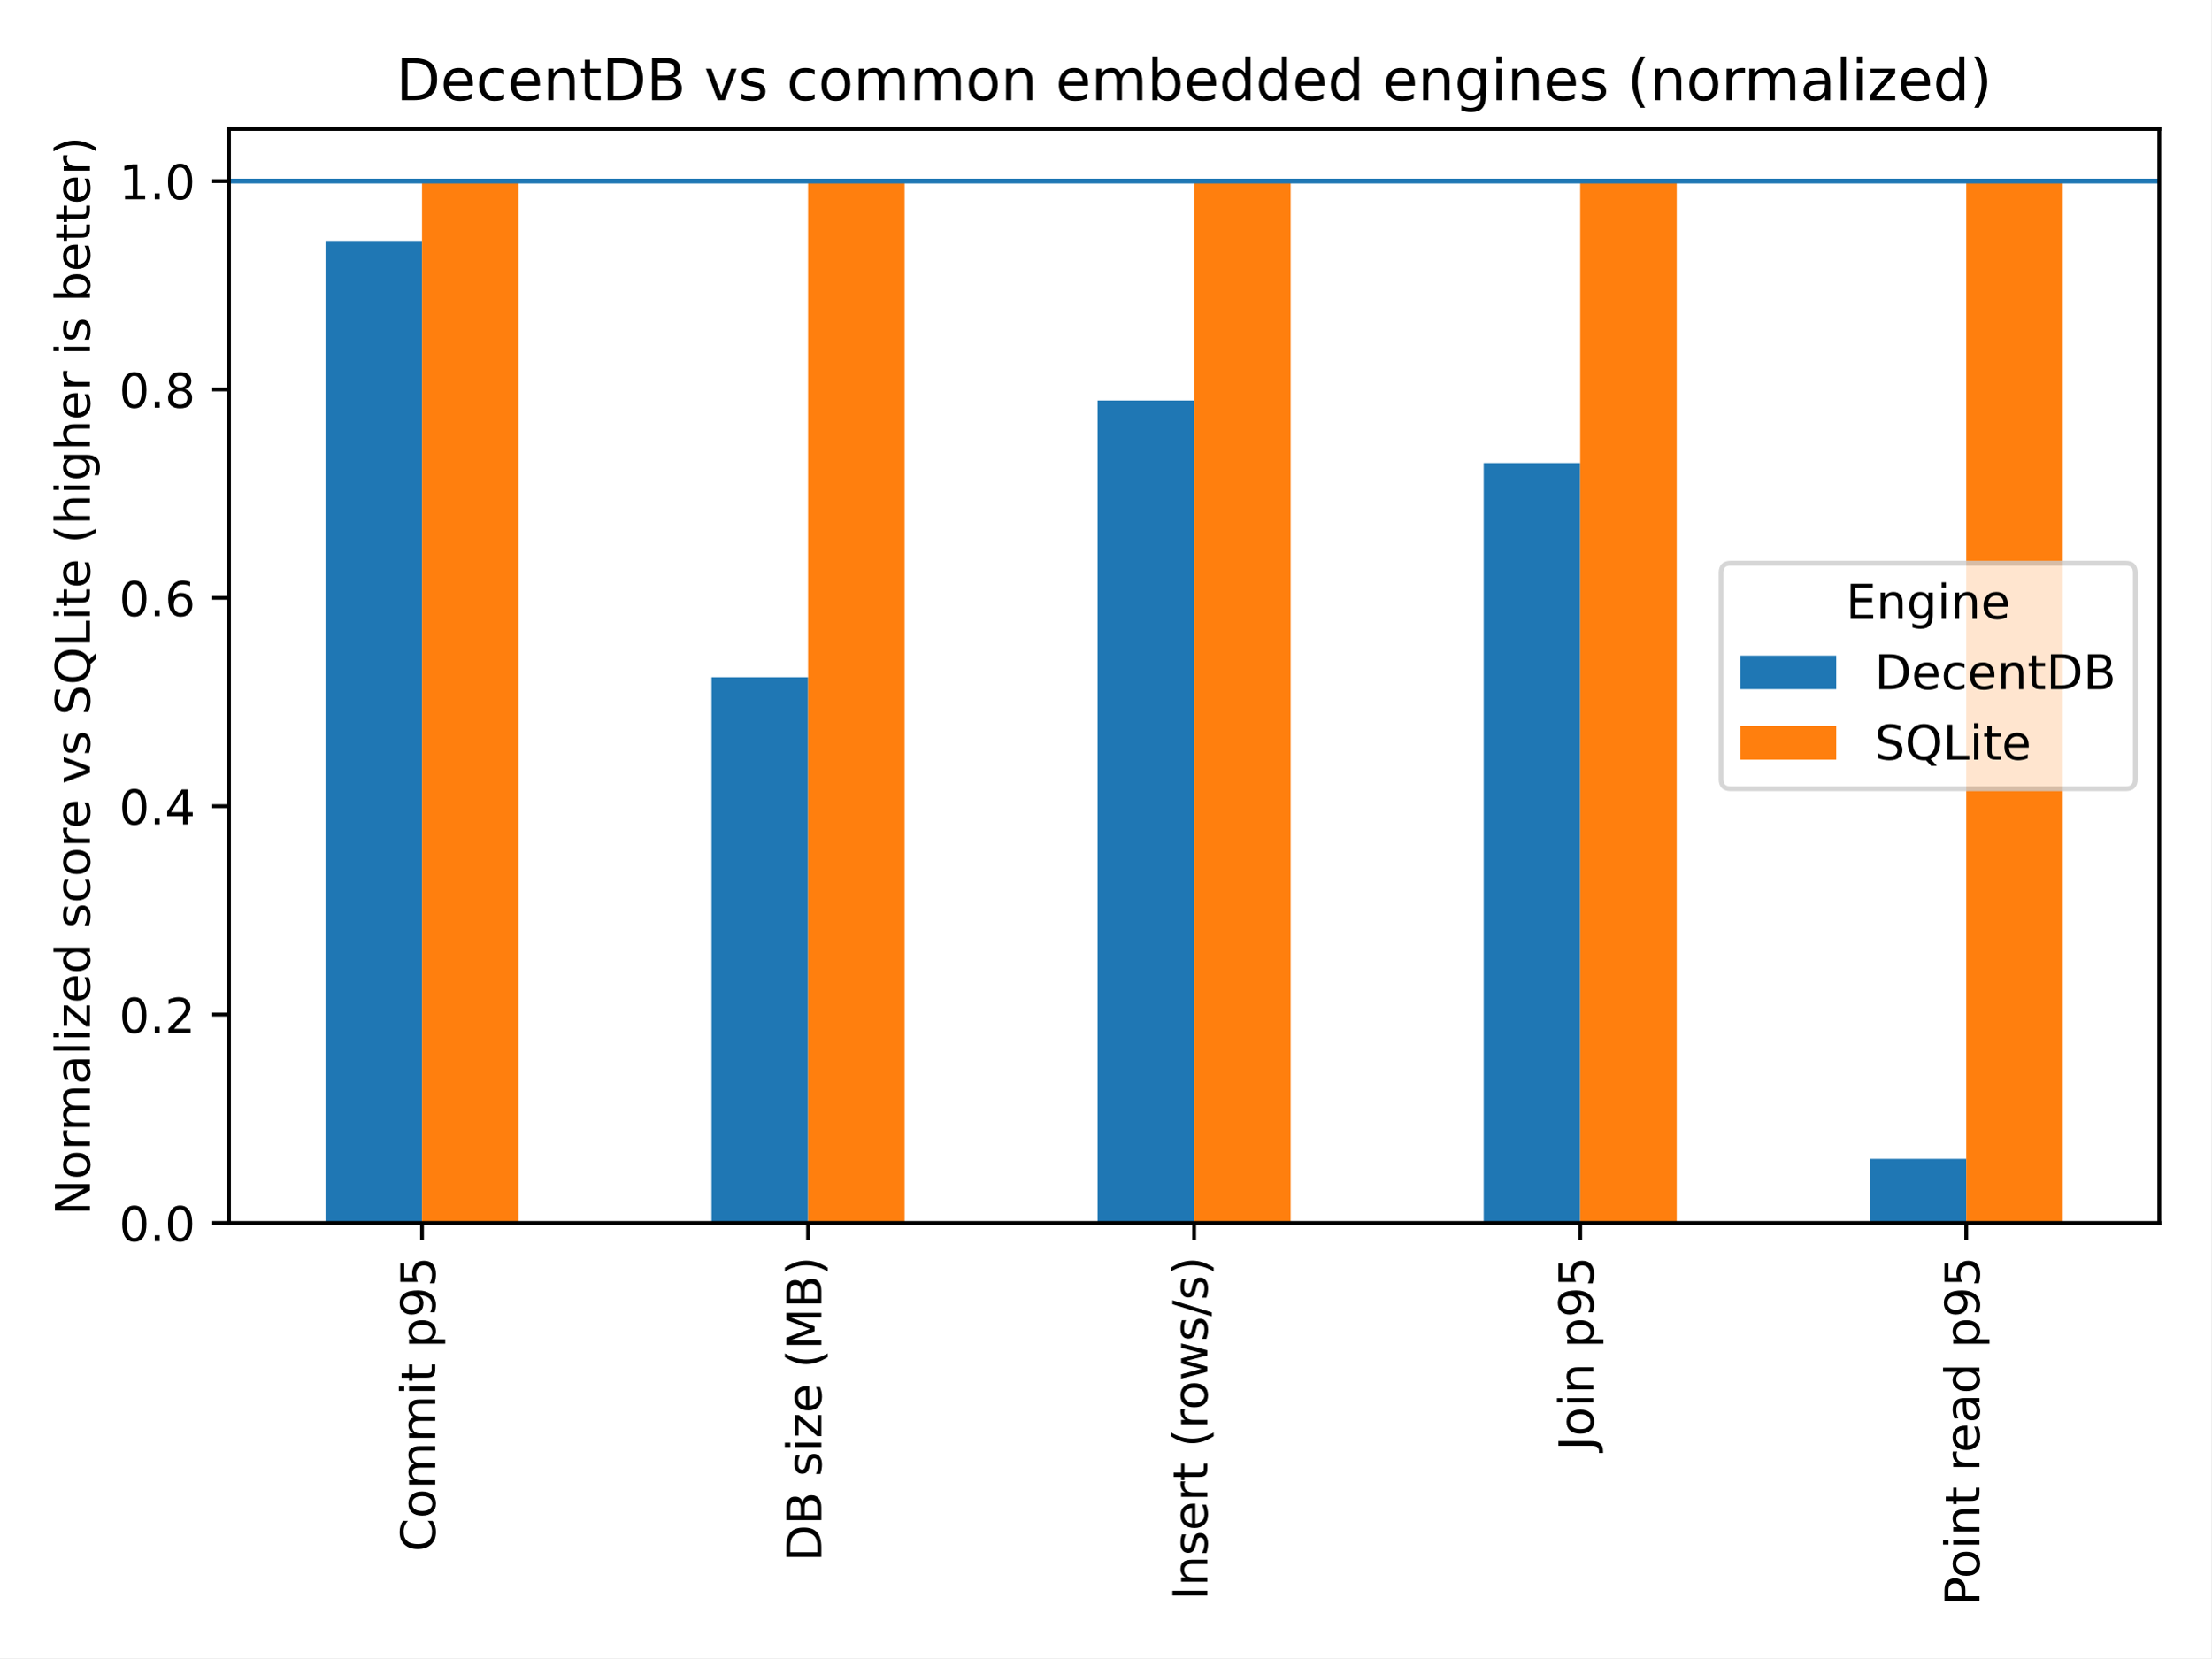
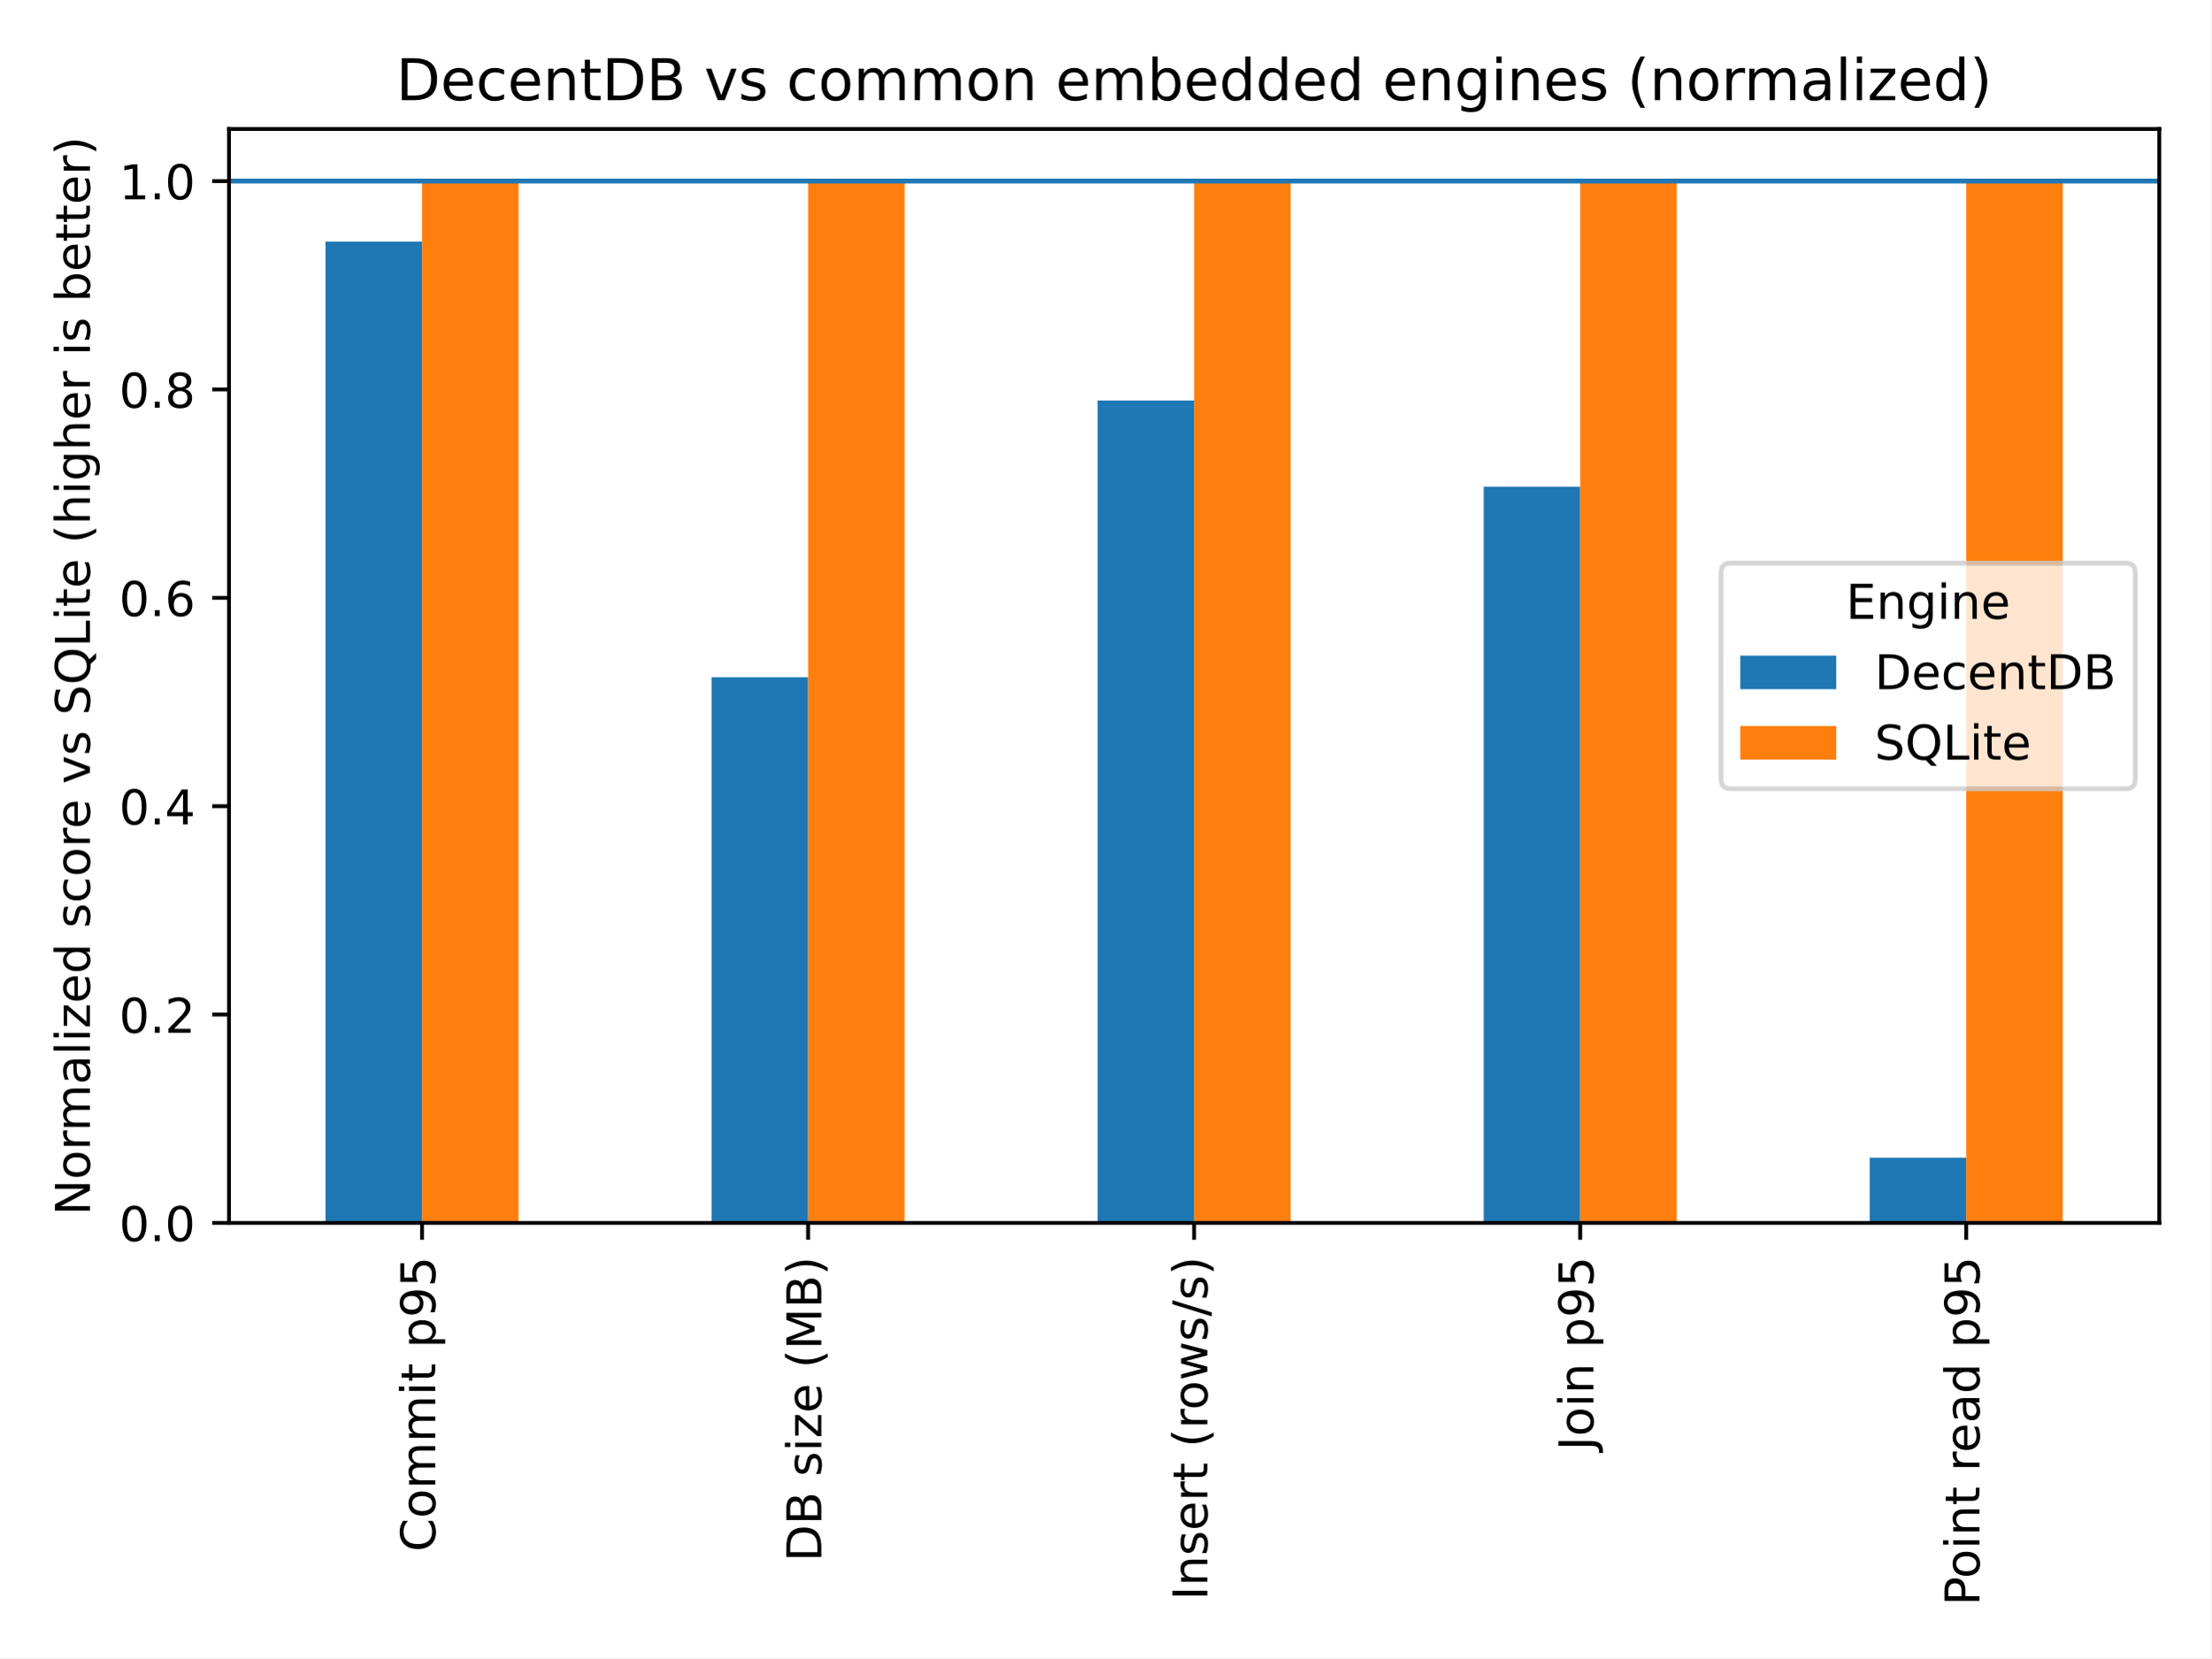
<svg xmlns="http://www.w3.org/2000/svg" xmlns:xlink="http://www.w3.org/1999/xlink" width="460.8pt" height="345.6pt" viewBox="0 0 460.8 345.6" version="1.1">
  <defs>
    <style type="text/css">*{stroke-linejoin: round; stroke-linecap: butt}</style>
  </defs>
  <g id="figure_1">
    <g id="patch_1">
      <path d="M 0 345.6  L 460.8 345.6  L 460.8 0  L 0 0  z " style="fill: #ffffff" />
    </g>
    <g id="axes_1">
      <g id="patch_2">
        <path d="M 47.72 254.9  L 450 254.9  L 450 26.88  L 47.72 26.88  z " style="fill: #ffffff" />
      </g>
      <g id="patch_3">
-         <path d="M 67.834 254.9  L 87.948 254.9  L 87.948 50.205  L 67.834 50.205  z " clip-path="url(#p0ba2e43667)" style="fill: #1f77b4" />
+         <path d="M 67.834 254.9  L 87.948 254.9  L 87.948 50.356  L 67.834 50.356  z " clip-path="url(#p294387cf18)" style="fill: #1f77b4" />
      </g>
      <g id="patch_4">
-         <path d="M 148.29 254.9  L 168.404 254.9  L 168.404 141.149  L 148.29 141.149  z " clip-path="url(#p0ba2e43667)" style="fill: #1f77b4" />
+         <path d="M 148.29 254.9  L 168.404 254.9  L 168.404 141.149  L 148.29 141.149  z " clip-path="url(#p294387cf18)" style="fill: #1f77b4" />
      </g>
      <g id="patch_5">
-         <path d="M 228.746 254.9  L 248.86 254.9  L 248.86 83.475  L 228.746 83.475  z " clip-path="url(#p0ba2e43667)" style="fill: #1f77b4" />
+         <path d="M 228.746 254.9  L 248.86 254.9  L 248.86 83.475  L 228.746 83.475  z " clip-path="url(#p294387cf18)" style="fill: #1f77b4" />
      </g>
      <g id="patch_6">
-         <path d="M 309.202 254.9  L 329.316 254.9  L 329.316 96.506  L 309.202 96.506  z " clip-path="url(#p0ba2e43667)" style="fill: #1f77b4" />
+         <path d="M 309.202 254.9  L 329.316 254.9  L 329.316 101.438  L 309.202 101.438  z " clip-path="url(#p294387cf18)" style="fill: #1f77b4" />
      </g>
      <g id="patch_7">
-         <path d="M 389.658 254.9  L 409.772 254.9  L 409.772 241.549  L 389.658 241.549  z " clip-path="url(#p0ba2e43667)" style="fill: #1f77b4" />
+         <path d="M 389.658 254.9  L 409.772 254.9  L 409.772 241.311  L 389.658 241.311  z " clip-path="url(#p294387cf18)" style="fill: #1f77b4" />
      </g>
      <g id="patch_8">
-         <path d="M 87.948 254.9  L 108.062 254.9  L 108.062 37.738  L 87.948 37.738  z " clip-path="url(#p0ba2e43667)" style="fill: #ff7f0e" />
+         <path d="M 87.948 254.9  L 108.062 254.9  L 108.062 37.738  L 87.948 37.738  z " clip-path="url(#p294387cf18)" style="fill: #ff7f0e" />
      </g>
      <g id="patch_9">
-         <path d="M 168.404 254.9  L 188.518 254.9  L 188.518 37.738  L 168.404 37.738  z " clip-path="url(#p0ba2e43667)" style="fill: #ff7f0e" />
+         <path d="M 168.404 254.9  L 188.518 254.9  L 188.518 37.738  L 168.404 37.738  z " clip-path="url(#p294387cf18)" style="fill: #ff7f0e" />
      </g>
      <g id="patch_10">
-         <path d="M 248.86 254.9  L 268.974 254.9  L 268.974 37.738  L 248.86 37.738  z " clip-path="url(#p0ba2e43667)" style="fill: #ff7f0e" />
+         <path d="M 248.86 254.9  L 268.974 254.9  L 268.974 37.738  L 248.86 37.738  z " clip-path="url(#p294387cf18)" style="fill: #ff7f0e" />
      </g>
      <g id="patch_11">
-         <path d="M 329.316 254.9  L 349.43 254.9  L 349.43 37.738  L 329.316 37.738  z " clip-path="url(#p0ba2e43667)" style="fill: #ff7f0e" />
+         <path d="M 329.316 254.9  L 349.43 254.9  L 349.43 37.738  L 329.316 37.738  z " clip-path="url(#p294387cf18)" style="fill: #ff7f0e" />
      </g>
      <g id="patch_12">
-         <path d="M 409.772 254.9  L 429.886 254.9  L 429.886 37.738  L 409.772 37.738  z " clip-path="url(#p0ba2e43667)" style="fill: #ff7f0e" />
+         <path d="M 409.772 254.9  L 429.886 254.9  L 429.886 37.738  L 409.772 37.738  z " clip-path="url(#p294387cf18)" style="fill: #ff7f0e" />
      </g>
      <g id="matplotlib.axis_1">
        <g id="xtick_1">
          <g id="line2d_1">
            <defs>
-               <path id="m183a4ebc0e" d="M 0 0  L 0 3.5  " style="stroke: #000000; stroke-width: 0.8" />
+               <path id="m061701526e" d="M 0 0  L 0 3.5  " style="stroke: #000000; stroke-width: 0.8" />
            </defs>
            <g>
-               <use xlink:href="#m183a4ebc0e" x="87.948" y="254.9" style="stroke: #000000; stroke-width: 0.8" />
+               <use xlink:href="#m061701526e" x="87.948" y="254.9" style="stroke: #000000; stroke-width: 0.8" />
            </g>
          </g>
          <g id="text_1">
            <g transform="translate(90.70737 323.4328) rotate(-90) scale(0.1 -0.1)">
              <defs>
                <path id="DejaVuSans-43" d="M 4122 4306  L 4122 3641  Q 3803 3938 3442 4084  Q 3081 4231 2675 4231  Q 1875 4231 1450 3742  Q 1025 3253 1025 2328  Q 1025 1406 1450 917  Q 1875 428 2675 428  Q 3081 428 3442 575  Q 3803 722 4122 1019  L 4122 359  Q 3791 134 3420 21  Q 3050 -91 2638 -91  Q 1578 -91 968 557  Q 359 1206 359 2328  Q 359 3453 968 4101  Q 1578 4750 2638 4750  Q 3056 4750 3426 4639  Q 3797 4528 4122 4306  z " transform="scale(0.015625)" />
                <path id="DejaVuSans-6f" d="M 1959 3097  Q 1497 3097 1228 2736  Q 959 2375 959 1747  Q 959 1119 1226 758  Q 1494 397 1959 397  Q 2419 397 2687 759  Q 2956 1122 2956 1747  Q 2956 2369 2687 2733  Q 2419 3097 1959 3097  z M 1959 3584  Q 2709 3584 3137 3096  Q 3566 2609 3566 1747  Q 3566 888 3137 398  Q 2709 -91 1959 -91  Q 1206 -91 779 398  Q 353 888 353 1747  Q 353 2609 779 3096  Q 1206 3584 1959 3584  z " transform="scale(0.015625)" />
                <path id="DejaVuSans-6d" d="M 3328 2828  Q 3544 3216 3844 3400  Q 4144 3584 4550 3584  Q 5097 3584 5394 3201  Q 5691 2819 5691 2113  L 5691 0  L 5113 0  L 5113 2094  Q 5113 2597 4934 2840  Q 4756 3084 4391 3084  Q 3944 3084 3684 2787  Q 3425 2491 3425 1978  L 3425 0  L 2847 0  L 2847 2094  Q 2847 2600 2669 2842  Q 2491 3084 2119 3084  Q 1678 3084 1418 2786  Q 1159 2488 1159 1978  L 1159 0  L 581 0  L 581 3500  L 1159 3500  L 1159 2956  Q 1356 3278 1631 3431  Q 1906 3584 2284 3584  Q 2666 3584 2933 3390  Q 3200 3197 3328 2828  z " transform="scale(0.015625)" />
                <path id="DejaVuSans-69" d="M 603 3500  L 1178 3500  L 1178 0  L 603 0  L 603 3500  z M 603 4863  L 1178 4863  L 1178 4134  L 603 4134  L 603 4863  z " transform="scale(0.015625)" />
                <path id="DejaVuSans-74" d="M 1172 4494  L 1172 3500  L 2356 3500  L 2356 3053  L 1172 3053  L 1172 1153  Q 1172 725 1289 603  Q 1406 481 1766 481  L 2356 481  L 2356 0  L 1766 0  Q 1100 0 847 248  Q 594 497 594 1153  L 594 3053  L 172 3053  L 172 3500  L 594 3500  L 594 4494  L 1172 4494  z " transform="scale(0.015625)" />
                <path id="DejaVuSans-20" transform="scale(0.015625)" />
                <path id="DejaVuSans-70" d="M 1159 525  L 1159 -1331  L 581 -1331  L 581 3500  L 1159 3500  L 1159 2969  Q 1341 3281 1617 3432  Q 1894 3584 2278 3584  Q 2916 3584 3314 3078  Q 3713 2572 3713 1747  Q 3713 922 3314 415  Q 2916 -91 2278 -91  Q 1894 -91 1617 61  Q 1341 213 1159 525  z M 3116 1747  Q 3116 2381 2855 2742  Q 2594 3103 2138 3103  Q 1681 3103 1420 2742  Q 1159 2381 1159 1747  Q 1159 1113 1420 752  Q 1681 391 2138 391  Q 2594 391 2855 752  Q 3116 1113 3116 1747  z " transform="scale(0.015625)" />
                <path id="DejaVuSans-39" d="M 703 97  L 703 672  Q 941 559 1184 500  Q 1428 441 1663 441  Q 2288 441 2617 861  Q 2947 1281 2994 2138  Q 2813 1869 2534 1725  Q 2256 1581 1919 1581  Q 1219 1581 811 2004  Q 403 2428 403 3163  Q 403 3881 828 4315  Q 1253 4750 1959 4750  Q 2769 4750 3195 4129  Q 3622 3509 3622 2328  Q 3622 1225 3098 567  Q 2575 -91 1691 -91  Q 1453 -91 1209 -44  Q 966 3 703 97  z M 1959 2075  Q 2384 2075 2632 2365  Q 2881 2656 2881 3163  Q 2881 3666 2632 3958  Q 2384 4250 1959 4250  Q 1534 4250 1286 3958  Q 1038 3666 1038 3163  Q 1038 2656 1286 2365  Q 1534 2075 1959 2075  z " transform="scale(0.015625)" />
                <path id="DejaVuSans-35" d="M 691 4666  L 3169 4666  L 3169 4134  L 1269 4134  L 1269 2991  Q 1406 3038 1543 3061  Q 1681 3084 1819 3084  Q 2600 3084 3056 2656  Q 3513 2228 3513 1497  Q 3513 744 3044 326  Q 2575 -91 1722 -91  Q 1428 -91 1123 -41  Q 819 9 494 109  L 494 744  Q 775 591 1075 516  Q 1375 441 1709 441  Q 2250 441 2565 725  Q 2881 1009 2881 1497  Q 2881 1984 2565 2268  Q 2250 2553 1709 2553  Q 1456 2553 1204 2497  Q 953 2441 691 2322  L 691 4666  z " transform="scale(0.015625)" />
              </defs>
              <use xlink:href="#DejaVuSans-43" />
              <use xlink:href="#DejaVuSans-6f" transform="translate(69.82422 0)" />
              <use xlink:href="#DejaVuSans-6d" transform="translate(131.0059 0)" />
              <use xlink:href="#DejaVuSans-6d" transform="translate(228.418 0)" />
              <use xlink:href="#DejaVuSans-69" transform="translate(325.8301 0)" />
              <use xlink:href="#DejaVuSans-74" transform="translate(353.6133 0)" />
              <use xlink:href="#DejaVuSans-20" transform="translate(392.8223 0)" />
              <use xlink:href="#DejaVuSans-70" transform="translate(424.6094 0)" />
              <use xlink:href="#DejaVuSans-39" transform="translate(488.0859 0)" />
              <use xlink:href="#DejaVuSans-35" transform="translate(551.709 0)" />
            </g>
          </g>
        </g>
        <g id="xtick_2">
          <g id="line2d_2">
            <g>
-               <use xlink:href="#m183a4ebc0e" x="168.404" y="254.9" style="stroke: #000000; stroke-width: 0.8" />
+               <use xlink:href="#m061701526e" x="168.404" y="254.9" style="stroke: #000000; stroke-width: 0.8" />
            </g>
          </g>
          <g id="text_2">
            <g transform="translate(171.1634 325.4984) rotate(-90) scale(0.1 -0.1)">
              <defs>
                <path id="DejaVuSans-44" d="M 1259 4147  L 1259 519  L 2022 519  Q 2988 519 3436 956  Q 3884 1394 3884 2338  Q 3884 3275 3436 3711  Q 2988 4147 2022 4147  L 1259 4147  z M 628 4666  L 1925 4666  Q 3281 4666 3915 4102  Q 4550 3538 4550 2338  Q 4550 1131 3912 565  Q 3275 0 1925 0  L 628 0  L 628 4666  z " transform="scale(0.015625)" />
                <path id="DejaVuSans-42" d="M 1259 2228  L 1259 519  L 2272 519  Q 2781 519 3026 730  Q 3272 941 3272 1375  Q 3272 1813 3026 2020  Q 2781 2228 2272 2228  L 1259 2228  z M 1259 4147  L 1259 2741  L 2194 2741  Q 2656 2741 2882 2914  Q 3109 3088 3109 3444  Q 3109 3797 2882 3972  Q 2656 4147 2194 4147  L 1259 4147  z M 628 4666  L 2241 4666  Q 2963 4666 3353 4366  Q 3744 4066 3744 3513  Q 3744 3084 3544 2831  Q 3344 2578 2956 2516  Q 3422 2416 3680 2098  Q 3938 1781 3938 1306  Q 3938 681 3513 340  Q 3088 0 2303 0  L 628 0  L 628 4666  z " transform="scale(0.015625)" />
                <path id="DejaVuSans-73" d="M 2834 3397  L 2834 2853  Q 2591 2978 2328 3040  Q 2066 3103 1784 3103  Q 1356 3103 1142 2972  Q 928 2841 928 2578  Q 928 2378 1081 2264  Q 1234 2150 1697 2047  L 1894 2003  Q 2506 1872 2764 1633  Q 3022 1394 3022 966  Q 3022 478 2636 193  Q 2250 -91 1575 -91  Q 1294 -91 989 -36  Q 684 19 347 128  L 347 722  Q 666 556 975 473  Q 1284 391 1588 391  Q 1994 391 2212 530  Q 2431 669 2431 922  Q 2431 1156 2273 1281  Q 2116 1406 1581 1522  L 1381 1569  Q 847 1681 609 1914  Q 372 2147 372 2553  Q 372 3047 722 3315  Q 1072 3584 1716 3584  Q 2034 3584 2315 3537  Q 2597 3491 2834 3397  z " transform="scale(0.015625)" />
                <path id="DejaVuSans-7a" d="M 353 3500  L 3084 3500  L 3084 2975  L 922 459  L 3084 459  L 3084 0  L 275 0  L 275 525  L 2438 3041  L 353 3041  L 353 3500  z " transform="scale(0.015625)" />
                <path id="DejaVuSans-65" d="M 3597 1894  L 3597 1613  L 953 1613  Q 991 1019 1311 708  Q 1631 397 2203 397  Q 2534 397 2845 478  Q 3156 559 3463 722  L 3463 178  Q 3153 47 2828 -22  Q 2503 -91 2169 -91  Q 1331 -91 842 396  Q 353 884 353 1716  Q 353 2575 817 3079  Q 1281 3584 2069 3584  Q 2775 3584 3186 3129  Q 3597 2675 3597 1894  z M 3022 2063  Q 3016 2534 2758 2815  Q 2500 3097 2075 3097  Q 1594 3097 1305 2825  Q 1016 2553 972 2059  L 3022 2063  z " transform="scale(0.015625)" />
                <path id="DejaVuSans-28" d="M 1984 4856  Q 1566 4138 1362 3434  Q 1159 2731 1159 2009  Q 1159 1288 1364 580  Q 1569 -128 1984 -844  L 1484 -844  Q 1016 -109 783 600  Q 550 1309 550 2009  Q 550 2706 781 3412  Q 1013 4119 1484 4856  L 1984 4856  z " transform="scale(0.015625)" />
                <path id="DejaVuSans-4d" d="M 628 4666  L 1569 4666  L 2759 1491  L 3956 4666  L 4897 4666  L 4897 0  L 4281 0  L 4281 4097  L 3078 897  L 2444 897  L 1241 4097  L 1241 0  L 628 0  L 628 4666  z " transform="scale(0.015625)" />
                <path id="DejaVuSans-29" d="M 513 4856  L 1013 4856  Q 1481 4119 1714 3412  Q 1947 2706 1947 2009  Q 1947 1309 1714 600  Q 1481 -109 1013 -844  L 513 -844  Q 928 -128 1133 580  Q 1338 1288 1338 2009  Q 1338 2731 1133 3434  Q 928 4138 513 4856  z " transform="scale(0.015625)" />
              </defs>
              <use xlink:href="#DejaVuSans-44" />
              <use xlink:href="#DejaVuSans-42" transform="translate(77.00195 0)" />
              <use xlink:href="#DejaVuSans-20" transform="translate(145.6055 0)" />
              <use xlink:href="#DejaVuSans-73" transform="translate(177.3926 0)" />
              <use xlink:href="#DejaVuSans-69" transform="translate(229.4922 0)" />
              <use xlink:href="#DejaVuSans-7a" transform="translate(257.2754 0)" />
              <use xlink:href="#DejaVuSans-65" transform="translate(309.7656 0)" />
              <use xlink:href="#DejaVuSans-20" transform="translate(371.2891 0)" />
              <use xlink:href="#DejaVuSans-28" transform="translate(403.0762 0)" />
              <use xlink:href="#DejaVuSans-4d" transform="translate(442.0898 0)" />
              <use xlink:href="#DejaVuSans-42" transform="translate(528.3691 0)" />
              <use xlink:href="#DejaVuSans-29" transform="translate(596.9727 0)" />
            </g>
          </g>
        </g>
        <g id="xtick_3">
          <g id="line2d_3">
            <g>
-               <use xlink:href="#m183a4ebc0e" x="248.86" y="254.9" style="stroke: #000000; stroke-width: 0.8" />
+               <use xlink:href="#m061701526e" x="248.86" y="254.9" style="stroke: #000000; stroke-width: 0.8" />
            </g>
          </g>
          <g id="text_3">
            <g transform="translate(251.6194 333.5328) rotate(-90) scale(0.1 -0.1)">
              <defs>
                <path id="DejaVuSans-49" d="M 628 4666  L 1259 4666  L 1259 0  L 628 0  L 628 4666  z " transform="scale(0.015625)" />
                <path id="DejaVuSans-6e" d="M 3513 2113  L 3513 0  L 2938 0  L 2938 2094  Q 2938 2591 2744 2837  Q 2550 3084 2163 3084  Q 1697 3084 1428 2787  Q 1159 2491 1159 1978  L 1159 0  L 581 0  L 581 3500  L 1159 3500  L 1159 2956  Q 1366 3272 1645 3428  Q 1925 3584 2291 3584  Q 2894 3584 3203 3211  Q 3513 2838 3513 2113  z " transform="scale(0.015625)" />
                <path id="DejaVuSans-72" d="M 2631 2963  Q 2534 3019 2420 3045  Q 2306 3072 2169 3072  Q 1681 3072 1420 2755  Q 1159 2438 1159 1844  L 1159 0  L 581 0  L 581 3500  L 1159 3500  L 1159 2956  Q 1341 3275 1631 3429  Q 1922 3584 2338 3584  Q 2397 3584 2469 3576  Q 2541 3569 2628 3553  L 2631 2963  z " transform="scale(0.015625)" />
                <path id="DejaVuSans-77" d="M 269 3500  L 844 3500  L 1563 769  L 2278 3500  L 2956 3500  L 3675 769  L 4391 3500  L 4966 3500  L 4050 0  L 3372 0  L 2619 2869  L 1863 0  L 1184 0  L 269 3500  z " transform="scale(0.015625)" />
                <path id="DejaVuSans-2f" d="M 1625 4666  L 2156 4666  L 531 -594  L 0 -594  L 1625 4666  z " transform="scale(0.015625)" />
              </defs>
              <use xlink:href="#DejaVuSans-49" />
              <use xlink:href="#DejaVuSans-6e" transform="translate(29.49219 0)" />
              <use xlink:href="#DejaVuSans-73" transform="translate(92.87109 0)" />
              <use xlink:href="#DejaVuSans-65" transform="translate(144.9707 0)" />
              <use xlink:href="#DejaVuSans-72" transform="translate(206.4941 0)" />
              <use xlink:href="#DejaVuSans-74" transform="translate(247.6074 0)" />
              <use xlink:href="#DejaVuSans-20" transform="translate(286.8164 0)" />
              <use xlink:href="#DejaVuSans-28" transform="translate(318.6035 0)" />
              <use xlink:href="#DejaVuSans-72" transform="translate(357.6172 0)" />
              <use xlink:href="#DejaVuSans-6f" transform="translate(396.4805 0)" />
              <use xlink:href="#DejaVuSans-77" transform="translate(457.6621 0)" />
              <use xlink:href="#DejaVuSans-73" transform="translate(539.4492 0)" />
              <use xlink:href="#DejaVuSans-2f" transform="translate(591.5488 0)" />
              <use xlink:href="#DejaVuSans-73" transform="translate(625.2402 0)" />
              <use xlink:href="#DejaVuSans-29" transform="translate(677.3398 0)" />
            </g>
          </g>
        </g>
        <g id="xtick_4">
          <g id="line2d_4">
            <g>
-               <use xlink:href="#m183a4ebc0e" x="329.316" y="254.9" style="stroke: #000000; stroke-width: 0.8" />
+               <use xlink:href="#m061701526e" x="329.316" y="254.9" style="stroke: #000000; stroke-width: 0.8" />
            </g>
          </g>
          <g id="text_4">
            <g transform="translate(332.0754 302.3359) rotate(-90) scale(0.1 -0.1)">
              <defs>
                <path id="DejaVuSans-4a" d="M 628 4666  L 1259 4666  L 1259 325  Q 1259 -519 939 -900  Q 619 -1281 -91 -1281  L -331 -1281  L -331 -750  L -134 -750  Q 284 -750 456 -515  Q 628 -281 628 325  L 628 4666  z " transform="scale(0.015625)" />
              </defs>
              <use xlink:href="#DejaVuSans-4a" />
              <use xlink:href="#DejaVuSans-6f" transform="translate(29.49219 0)" />
              <use xlink:href="#DejaVuSans-69" transform="translate(90.67383 0)" />
              <use xlink:href="#DejaVuSans-6e" transform="translate(118.457 0)" />
              <use xlink:href="#DejaVuSans-20" transform="translate(181.8359 0)" />
              <use xlink:href="#DejaVuSans-70" transform="translate(213.623 0)" />
              <use xlink:href="#DejaVuSans-39" transform="translate(277.0996 0)" />
              <use xlink:href="#DejaVuSans-35" transform="translate(340.7227 0)" />
            </g>
          </g>
        </g>
        <g id="xtick_5">
          <g id="line2d_5">
            <g>
-               <use xlink:href="#m183a4ebc0e" x="409.772" y="254.9" style="stroke: #000000; stroke-width: 0.8" />
+               <use xlink:href="#m061701526e" x="409.772" y="254.9" style="stroke: #000000; stroke-width: 0.8" />
            </g>
          </g>
          <g id="text_5">
            <g transform="translate(412.5314 334.6672) rotate(-90) scale(0.1 -0.1)">
              <defs>
                <path id="DejaVuSans-50" d="M 1259 4147  L 1259 2394  L 2053 2394  Q 2494 2394 2734 2622  Q 2975 2850 2975 3272  Q 2975 3691 2734 3919  Q 2494 4147 2053 4147  L 1259 4147  z M 628 4666  L 2053 4666  Q 2838 4666 3239 4311  Q 3641 3956 3641 3272  Q 3641 2581 3239 2228  Q 2838 1875 2053 1875  L 1259 1875  L 1259 0  L 628 0  L 628 4666  z " transform="scale(0.015625)" />
                <path id="DejaVuSans-61" d="M 2194 1759  Q 1497 1759 1228 1600  Q 959 1441 959 1056  Q 959 750 1161 570  Q 1363 391 1709 391  Q 2188 391 2477 730  Q 2766 1069 2766 1631  L 2766 1759  L 2194 1759  z M 3341 1997  L 3341 0  L 2766 0  L 2766 531  Q 2569 213 2275 61  Q 1981 -91 1556 -91  Q 1019 -91 701 211  Q 384 513 384 1019  Q 384 1609 779 1909  Q 1175 2209 1959 2209  L 2766 2209  L 2766 2266  Q 2766 2663 2505 2880  Q 2244 3097 1772 3097  Q 1472 3097 1187 3025  Q 903 2953 641 2809  L 641 3341  Q 956 3463 1253 3523  Q 1550 3584 1831 3584  Q 2591 3584 2966 3190  Q 3341 2797 3341 1997  z " transform="scale(0.015625)" />
                <path id="DejaVuSans-64" d="M 2906 2969  L 2906 4863  L 3481 4863  L 3481 0  L 2906 0  L 2906 525  Q 2725 213 2448 61  Q 2172 -91 1784 -91  Q 1150 -91 751 415  Q 353 922 353 1747  Q 353 2572 751 3078  Q 1150 3584 1784 3584  Q 2172 3584 2448 3432  Q 2725 3281 2906 2969  z M 947 1747  Q 947 1113 1208 752  Q 1469 391 1925 391  Q 2381 391 2643 752  Q 2906 1113 2906 1747  Q 2906 2381 2643 2742  Q 2381 3103 1925 3103  Q 1469 3103 1208 2742  Q 947 2381 947 1747  z " transform="scale(0.015625)" />
              </defs>
              <use xlink:href="#DejaVuSans-50" />
              <use xlink:href="#DejaVuSans-6f" transform="translate(56.67773 0)" />
              <use xlink:href="#DejaVuSans-69" transform="translate(117.8594 0)" />
              <use xlink:href="#DejaVuSans-6e" transform="translate(145.6426 0)" />
              <use xlink:href="#DejaVuSans-74" transform="translate(209.0215 0)" />
              <use xlink:href="#DejaVuSans-20" transform="translate(248.2305 0)" />
              <use xlink:href="#DejaVuSans-72" transform="translate(280.0176 0)" />
              <use xlink:href="#DejaVuSans-65" transform="translate(318.8809 0)" />
              <use xlink:href="#DejaVuSans-61" transform="translate(380.4043 0)" />
              <use xlink:href="#DejaVuSans-64" transform="translate(441.6836 0)" />
              <use xlink:href="#DejaVuSans-20" transform="translate(505.1602 0)" />
              <use xlink:href="#DejaVuSans-70" transform="translate(536.9473 0)" />
              <use xlink:href="#DejaVuSans-39" transform="translate(600.4238 0)" />
              <use xlink:href="#DejaVuSans-35" transform="translate(664.0469 0)" />
            </g>
          </g>
        </g>
      </g>
      <g id="matplotlib.axis_2">
        <g id="ytick_1">
          <g id="line2d_6">
            <defs>
-               <path id="ma493e5f0c5" d="M 0 0  L -3.5 0  " style="stroke: #000000; stroke-width: 0.8" />
+               <path id="m7b2c55f6d5" d="M 0 0  L -3.5 0  " style="stroke: #000000; stroke-width: 0.8" />
            </defs>
            <g>
-               <use xlink:href="#ma493e5f0c5" x="47.72" y="254.9" style="stroke: #000000; stroke-width: 0.8" />
+               <use xlink:href="#m7b2c55f6d5" x="47.72" y="254.9" style="stroke: #000000; stroke-width: 0.8" />
            </g>
          </g>
          <g id="text_6">
            <g transform="translate(24.81687 258.6992) scale(0.1 -0.1)">
              <defs>
                <path id="DejaVuSans-30" d="M 2034 4250  Q 1547 4250 1301 3770  Q 1056 3291 1056 2328  Q 1056 1369 1301 889  Q 1547 409 2034 409  Q 2525 409 2770 889  Q 3016 1369 3016 2328  Q 3016 3291 2770 3770  Q 2525 4250 2034 4250  z M 2034 4750  Q 2819 4750 3233 4129  Q 3647 3509 3647 2328  Q 3647 1150 3233 529  Q 2819 -91 2034 -91  Q 1250 -91 836 529  Q 422 1150 422 2328  Q 422 3509 836 4129  Q 1250 4750 2034 4750  z " transform="scale(0.015625)" />
                <path id="DejaVuSans-2e" d="M 684 794  L 1344 794  L 1344 0  L 684 0  L 684 794  z " transform="scale(0.015625)" />
              </defs>
              <use xlink:href="#DejaVuSans-30" />
              <use xlink:href="#DejaVuSans-2e" transform="translate(63.62305 0)" />
              <use xlink:href="#DejaVuSans-30" transform="translate(95.41016 0)" />
            </g>
          </g>
        </g>
        <g id="ytick_2">
          <g id="line2d_7">
            <g>
-               <use xlink:href="#ma493e5f0c5" x="47.72" y="211.468" style="stroke: #000000; stroke-width: 0.8" />
+               <use xlink:href="#m7b2c55f6d5" x="47.72" y="211.468" style="stroke: #000000; stroke-width: 0.8" />
            </g>
          </g>
          <g id="text_7">
            <g transform="translate(24.81687 215.2668) scale(0.1 -0.1)">
              <defs>
                <path id="DejaVuSans-32" d="M 1228 531  L 3431 531  L 3431 0  L 469 0  L 469 531  Q 828 903 1448 1529  Q 2069 2156 2228 2338  Q 2531 2678 2651 2914  Q 2772 3150 2772 3378  Q 2772 3750 2511 3984  Q 2250 4219 1831 4219  Q 1534 4219 1204 4116  Q 875 4013 500 3803  L 500 4441  Q 881 4594 1212 4672  Q 1544 4750 1819 4750  Q 2544 4750 2975 4387  Q 3406 4025 3406 3419  Q 3406 3131 3298 2873  Q 3191 2616 2906 2266  Q 2828 2175 2409 1742  Q 1991 1309 1228 531  z " transform="scale(0.015625)" />
              </defs>
              <use xlink:href="#DejaVuSans-30" />
              <use xlink:href="#DejaVuSans-2e" transform="translate(63.62305 0)" />
              <use xlink:href="#DejaVuSans-32" transform="translate(95.41016 0)" />
            </g>
          </g>
        </g>
        <g id="ytick_3">
          <g id="line2d_8">
            <g>
-               <use xlink:href="#ma493e5f0c5" x="47.72" y="168.035" style="stroke: #000000; stroke-width: 0.8" />
+               <use xlink:href="#m7b2c55f6d5" x="47.72" y="168.035" style="stroke: #000000; stroke-width: 0.8" />
            </g>
          </g>
          <g id="text_8">
            <g transform="translate(24.81687 171.8345) scale(0.1 -0.1)">
              <defs>
                <path id="DejaVuSans-34" d="M 2419 4116  L 825 1625  L 2419 1625  L 2419 4116  z M 2253 4666  L 3047 4666  L 3047 1625  L 3713 1625  L 3713 1100  L 3047 1100  L 3047 0  L 2419 0  L 2419 1100  L 313 1100  L 313 1709  L 2253 4666  z " transform="scale(0.015625)" />
              </defs>
              <use xlink:href="#DejaVuSans-30" />
              <use xlink:href="#DejaVuSans-2e" transform="translate(63.62305 0)" />
              <use xlink:href="#DejaVuSans-34" transform="translate(95.41016 0)" />
            </g>
          </g>
        </g>
        <g id="ytick_4">
          <g id="line2d_9">
            <g>
-               <use xlink:href="#ma493e5f0c5" x="47.72" y="124.603" style="stroke: #000000; stroke-width: 0.8" />
+               <use xlink:href="#m7b2c55f6d5" x="47.72" y="124.603" style="stroke: #000000; stroke-width: 0.8" />
            </g>
          </g>
          <g id="text_9">
            <g transform="translate(24.81687 128.4021) scale(0.1 -0.1)">
              <defs>
                <path id="DejaVuSans-36" d="M 2113 2584  Q 1688 2584 1439 2293  Q 1191 2003 1191 1497  Q 1191 994 1439 701  Q 1688 409 2113 409  Q 2538 409 2786 701  Q 3034 994 3034 1497  Q 3034 2003 2786 2293  Q 2538 2584 2113 2584  z M 3366 4563  L 3366 3988  Q 3128 4100 2886 4159  Q 2644 4219 2406 4219  Q 1781 4219 1451 3797  Q 1122 3375 1075 2522  Q 1259 2794 1537 2939  Q 1816 3084 2150 3084  Q 2853 3084 3261 2657  Q 3669 2231 3669 1497  Q 3669 778 3244 343  Q 2819 -91 2113 -91  Q 1303 -91 875 529  Q 447 1150 447 2328  Q 447 3434 972 4092  Q 1497 4750 2381 4750  Q 2619 4750 2861 4703  Q 3103 4656 3366 4563  z " transform="scale(0.015625)" />
              </defs>
              <use xlink:href="#DejaVuSans-30" />
              <use xlink:href="#DejaVuSans-2e" transform="translate(63.62305 0)" />
              <use xlink:href="#DejaVuSans-36" transform="translate(95.41016 0)" />
            </g>
          </g>
        </g>
        <g id="ytick_5">
          <g id="line2d_10">
            <g>
-               <use xlink:href="#ma493e5f0c5" x="47.72" y="81.17" style="stroke: #000000; stroke-width: 0.8" />
+               <use xlink:href="#m7b2c55f6d5" x="47.72" y="81.17" style="stroke: #000000; stroke-width: 0.8" />
            </g>
          </g>
          <g id="text_10">
            <g transform="translate(24.81687 84.9697) scale(0.1 -0.1)">
              <defs>
                <path id="DejaVuSans-38" d="M 2034 2216  Q 1584 2216 1326 1975  Q 1069 1734 1069 1313  Q 1069 891 1326 650  Q 1584 409 2034 409  Q 2484 409 2743 651  Q 3003 894 3003 1313  Q 3003 1734 2745 1975  Q 2488 2216 2034 2216  z M 1403 2484  Q 997 2584 770 2862  Q 544 3141 544 3541  Q 544 4100 942 4425  Q 1341 4750 2034 4750  Q 2731 4750 3128 4425  Q 3525 4100 3525 3541  Q 3525 3141 3298 2862  Q 3072 2584 2669 2484  Q 3125 2378 3379 2068  Q 3634 1759 3634 1313  Q 3634 634 3220 271  Q 2806 -91 2034 -91  Q 1263 -91 848 271  Q 434 634 434 1313  Q 434 1759 690 2068  Q 947 2378 1403 2484  z M 1172 3481  Q 1172 3119 1398 2916  Q 1625 2713 2034 2713  Q 2441 2713 2670 2916  Q 2900 3119 2900 3481  Q 2900 3844 2670 4047  Q 2441 4250 2034 4250  Q 1625 4250 1398 4047  Q 1172 3844 1172 3481  z " transform="scale(0.015625)" />
              </defs>
              <use xlink:href="#DejaVuSans-30" />
              <use xlink:href="#DejaVuSans-2e" transform="translate(63.62305 0)" />
              <use xlink:href="#DejaVuSans-38" transform="translate(95.41016 0)" />
            </g>
          </g>
        </g>
        <g id="ytick_6">
          <g id="line2d_11">
            <g>
-               <use xlink:href="#ma493e5f0c5" x="47.72" y="37.738" style="stroke: #000000; stroke-width: 0.8" />
+               <use xlink:href="#m7b2c55f6d5" x="47.72" y="37.738" style="stroke: #000000; stroke-width: 0.8" />
            </g>
          </g>
          <g id="text_11">
            <g transform="translate(24.81687 41.53731) scale(0.1 -0.1)">
              <defs>
                <path id="DejaVuSans-31" d="M 794 531  L 1825 531  L 1825 4091  L 703 3866  L 703 4441  L 1819 4666  L 2450 4666  L 2450 531  L 3481 531  L 3481 0  L 794 0  L 794 531  z " transform="scale(0.015625)" />
              </defs>
              <use xlink:href="#DejaVuSans-31" />
              <use xlink:href="#DejaVuSans-2e" transform="translate(63.62305 0)" />
              <use xlink:href="#DejaVuSans-30" transform="translate(95.41016 0)" />
            </g>
          </g>
        </g>
        <g id="text_12">
          <g transform="translate(18.73719 253.3298) rotate(-90) scale(0.1 -0.1)">
            <defs>
              <path id="DejaVuSans-4e" d="M 628 4666  L 1478 4666  L 3547 763  L 3547 4666  L 4159 4666  L 4159 0  L 3309 0  L 1241 3903  L 1241 0  L 628 0  L 628 4666  z " transform="scale(0.015625)" />
              <path id="DejaVuSans-6c" d="M 603 4863  L 1178 4863  L 1178 0  L 603 0  L 603 4863  z " transform="scale(0.015625)" />
              <path id="DejaVuSans-63" d="M 3122 3366  L 3122 2828  Q 2878 2963 2633 3030  Q 2388 3097 2138 3097  Q 1578 3097 1268 2742  Q 959 2388 959 1747  Q 959 1106 1268 751  Q 1578 397 2138 397  Q 2388 397 2633 464  Q 2878 531 3122 666  L 3122 134  Q 2881 22 2623 -34  Q 2366 -91 2075 -91  Q 1284 -91 818 406  Q 353 903 353 1747  Q 353 2603 823 3093  Q 1294 3584 2113 3584  Q 2378 3584 2631 3529  Q 2884 3475 3122 3366  z " transform="scale(0.015625)" />
              <path id="DejaVuSans-76" d="M 191 3500  L 800 3500  L 1894 563  L 2988 3500  L 3597 3500  L 2284 0  L 1503 0  L 191 3500  z " transform="scale(0.015625)" />
              <path id="DejaVuSans-53" d="M 3425 4513  L 3425 3897  Q 3066 4069 2747 4153  Q 2428 4238 2131 4238  Q 1616 4238 1336 4038  Q 1056 3838 1056 3469  Q 1056 3159 1242 3001  Q 1428 2844 1947 2747  L 2328 2669  Q 3034 2534 3370 2195  Q 3706 1856 3706 1288  Q 3706 609 3251 259  Q 2797 -91 1919 -91  Q 1588 -91 1214 -16  Q 841 59 441 206  L 441 856  Q 825 641 1194 531  Q 1563 422 1919 422  Q 2459 422 2753 634  Q 3047 847 3047 1241  Q 3047 1584 2836 1778  Q 2625 1972 2144 2069  L 1759 2144  Q 1053 2284 737 2584  Q 422 2884 422 3419  Q 422 4038 858 4394  Q 1294 4750 2059 4750  Q 2388 4750 2728 4690  Q 3069 4631 3425 4513  z " transform="scale(0.015625)" />
              <path id="DejaVuSans-51" d="M 2522 4238  Q 1834 4238 1429 3725  Q 1025 3213 1025 2328  Q 1025 1447 1429 934  Q 1834 422 2522 422  Q 3209 422 3611 934  Q 4013 1447 4013 2328  Q 4013 3213 3611 3725  Q 3209 4238 2522 4238  z M 3406 84  L 4238 -825  L 3475 -825  L 2784 -78  Q 2681 -84 2626 -87  Q 2572 -91 2522 -91  Q 1538 -91 948 567  Q 359 1225 359 2328  Q 359 3434 948 4092  Q 1538 4750 2522 4750  Q 3503 4750 4090 4092  Q 4678 3434 4678 2328  Q 4678 1516 4351 937  Q 4025 359 3406 84  z " transform="scale(0.015625)" />
              <path id="DejaVuSans-4c" d="M 628 4666  L 1259 4666  L 1259 531  L 3531 531  L 3531 0  L 628 0  L 628 4666  z " transform="scale(0.015625)" />
              <path id="DejaVuSans-68" d="M 3513 2113  L 3513 0  L 2938 0  L 2938 2094  Q 2938 2591 2744 2837  Q 2550 3084 2163 3084  Q 1697 3084 1428 2787  Q 1159 2491 1159 1978  L 1159 0  L 581 0  L 581 4863  L 1159 4863  L 1159 2956  Q 1366 3272 1645 3428  Q 1925 3584 2291 3584  Q 2894 3584 3203 3211  Q 3513 2838 3513 2113  z " transform="scale(0.015625)" />
              <path id="DejaVuSans-67" d="M 2906 1791  Q 2906 2416 2648 2759  Q 2391 3103 1925 3103  Q 1463 3103 1205 2759  Q 947 2416 947 1791  Q 947 1169 1205 825  Q 1463 481 1925 481  Q 2391 481 2648 825  Q 2906 1169 2906 1791  z M 3481 434  Q 3481 -459 3084 -895  Q 2688 -1331 1869 -1331  Q 1566 -1331 1297 -1286  Q 1028 -1241 775 -1147  L 775 -588  Q 1028 -725 1275 -790  Q 1522 -856 1778 -856  Q 2344 -856 2625 -561  Q 2906 -266 2906 331  L 2906 616  Q 2728 306 2450 153  Q 2172 0 1784 0  Q 1141 0 747 490  Q 353 981 353 1791  Q 353 2603 747 3093  Q 1141 3584 1784 3584  Q 2172 3584 2450 3431  Q 2728 3278 2906 2969  L 2906 3500  L 3481 3500  L 3481 434  z " transform="scale(0.015625)" />
              <path id="DejaVuSans-62" d="M 3116 1747  Q 3116 2381 2855 2742  Q 2594 3103 2138 3103  Q 1681 3103 1420 2742  Q 1159 2381 1159 1747  Q 1159 1113 1420 752  Q 1681 391 2138 391  Q 2594 391 2855 752  Q 3116 1113 3116 1747  z M 1159 2969  Q 1341 3281 1617 3432  Q 1894 3584 2278 3584  Q 2916 3584 3314 3078  Q 3713 2572 3713 1747  Q 3713 922 3314 415  Q 2916 -91 2278 -91  Q 1894 -91 1617 61  Q 1341 213 1159 525  L 1159 0  L 581 0  L 581 4863  L 1159 4863  L 1159 2969  z " transform="scale(0.015625)" />
            </defs>
            <use xlink:href="#DejaVuSans-4e" />
            <use xlink:href="#DejaVuSans-6f" transform="translate(74.80469 0)" />
            <use xlink:href="#DejaVuSans-72" transform="translate(135.9863 0)" />
            <use xlink:href="#DejaVuSans-6d" transform="translate(175.3496 0)" />
            <use xlink:href="#DejaVuSans-61" transform="translate(272.7617 0)" />
            <use xlink:href="#DejaVuSans-6c" transform="translate(334.041 0)" />
            <use xlink:href="#DejaVuSans-69" transform="translate(361.8242 0)" />
            <use xlink:href="#DejaVuSans-7a" transform="translate(389.6074 0)" />
            <use xlink:href="#DejaVuSans-65" transform="translate(442.0977 0)" />
            <use xlink:href="#DejaVuSans-64" transform="translate(503.6211 0)" />
            <use xlink:href="#DejaVuSans-20" transform="translate(567.0977 0)" />
            <use xlink:href="#DejaVuSans-73" transform="translate(598.8848 0)" />
            <use xlink:href="#DejaVuSans-63" transform="translate(650.9844 0)" />
            <use xlink:href="#DejaVuSans-6f" transform="translate(705.9648 0)" />
            <use xlink:href="#DejaVuSans-72" transform="translate(767.1465 0)" />
            <use xlink:href="#DejaVuSans-65" transform="translate(806.0098 0)" />
            <use xlink:href="#DejaVuSans-20" transform="translate(867.5332 0)" />
            <use xlink:href="#DejaVuSans-76" transform="translate(899.3203 0)" />
            <use xlink:href="#DejaVuSans-73" transform="translate(958.5 0)" />
            <use xlink:href="#DejaVuSans-20" transform="translate(1010.6 0)" />
            <use xlink:href="#DejaVuSans-53" transform="translate(1042.387 0)" />
            <use xlink:href="#DejaVuSans-51" transform="translate(1105.863 0)" />
            <use xlink:href="#DejaVuSans-4c" transform="translate(1184.574 0)" />
            <use xlink:href="#DejaVuSans-69" transform="translate(1240.287 0)" />
            <use xlink:href="#DejaVuSans-74" transform="translate(1268.07 0)" />
            <use xlink:href="#DejaVuSans-65" transform="translate(1307.279 0)" />
            <use xlink:href="#DejaVuSans-20" transform="translate(1368.803 0)" />
            <use xlink:href="#DejaVuSans-28" transform="translate(1400.59 0)" />
            <use xlink:href="#DejaVuSans-68" transform="translate(1439.604 0)" />
            <use xlink:href="#DejaVuSans-69" transform="translate(1502.982 0)" />
            <use xlink:href="#DejaVuSans-67" transform="translate(1530.766 0)" />
            <use xlink:href="#DejaVuSans-68" transform="translate(1594.242 0)" />
            <use xlink:href="#DejaVuSans-65" transform="translate(1657.621 0)" />
            <use xlink:href="#DejaVuSans-72" transform="translate(1719.145 0)" />
            <use xlink:href="#DejaVuSans-20" transform="translate(1760.258 0)" />
            <use xlink:href="#DejaVuSans-69" transform="translate(1792.045 0)" />
            <use xlink:href="#DejaVuSans-73" transform="translate(1819.828 0)" />
            <use xlink:href="#DejaVuSans-20" transform="translate(1871.928 0)" />
            <use xlink:href="#DejaVuSans-62" transform="translate(1903.715 0)" />
            <use xlink:href="#DejaVuSans-65" transform="translate(1967.191 0)" />
            <use xlink:href="#DejaVuSans-74" transform="translate(2028.715 0)" />
            <use xlink:href="#DejaVuSans-74" transform="translate(2067.924 0)" />
            <use xlink:href="#DejaVuSans-65" transform="translate(2107.133 0)" />
            <use xlink:href="#DejaVuSans-72" transform="translate(2168.656 0)" />
            <use xlink:href="#DejaVuSans-29" transform="translate(2209.77 0)" />
          </g>
        </g>
      </g>
      <g id="line2d_12">
-         <path d="M 47.72 37.738  L 450 37.738  " clip-path="url(#p0ba2e43667)" style="fill: none; stroke: #1f77b4; stroke-linecap: square" />
+         <path d="M 47.72 37.738  L 450 37.738  " clip-path="url(#p294387cf18)" style="fill: none; stroke: #1f77b4; stroke-linecap: square" />
      </g>
      <g id="patch_13">
        <path d="M 47.72 254.9  L 47.72 26.88  " style="fill: none; stroke: #000000; stroke-width: 0.8; stroke-linejoin: miter; stroke-linecap: square" />
      </g>
      <g id="patch_14">
        <path d="M 450 254.9  L 450 26.88  " style="fill: none; stroke: #000000; stroke-width: 0.8; stroke-linejoin: miter; stroke-linecap: square" />
      </g>
      <g id="patch_15">
        <path d="M 47.72 254.9  L 450 254.9  " style="fill: none; stroke: #000000; stroke-width: 0.8; stroke-linejoin: miter; stroke-linecap: square" />
      </g>
      <g id="patch_16">
        <path d="M 47.72 26.88  L 450 26.88  " style="fill: none; stroke: #000000; stroke-width: 0.8; stroke-linejoin: miter; stroke-linecap: square" />
      </g>
      <g id="text_13">
        <g transform="translate(82.55312 20.88) scale(0.12 -0.12)">
          <use xlink:href="#DejaVuSans-44" />
          <use xlink:href="#DejaVuSans-65" transform="translate(77.00195 0)" />
          <use xlink:href="#DejaVuSans-63" transform="translate(138.5254 0)" />
          <use xlink:href="#DejaVuSans-65" transform="translate(193.5059 0)" />
          <use xlink:href="#DejaVuSans-6e" transform="translate(255.0293 0)" />
          <use xlink:href="#DejaVuSans-74" transform="translate(318.4082 0)" />
          <use xlink:href="#DejaVuSans-44" transform="translate(357.6172 0)" />
          <use xlink:href="#DejaVuSans-42" transform="translate(434.6191 0)" />
          <use xlink:href="#DejaVuSans-20" transform="translate(503.2227 0)" />
          <use xlink:href="#DejaVuSans-76" transform="translate(535.0098 0)" />
          <use xlink:href="#DejaVuSans-73" transform="translate(594.1895 0)" />
          <use xlink:href="#DejaVuSans-20" transform="translate(646.2891 0)" />
          <use xlink:href="#DejaVuSans-63" transform="translate(678.0762 0)" />
          <use xlink:href="#DejaVuSans-6f" transform="translate(733.0566 0)" />
          <use xlink:href="#DejaVuSans-6d" transform="translate(794.2383 0)" />
          <use xlink:href="#DejaVuSans-6d" transform="translate(891.6504 0)" />
          <use xlink:href="#DejaVuSans-6f" transform="translate(989.0625 0)" />
          <use xlink:href="#DejaVuSans-6e" transform="translate(1050.244 0)" />
          <use xlink:href="#DejaVuSans-20" transform="translate(1113.623 0)" />
          <use xlink:href="#DejaVuSans-65" transform="translate(1145.41 0)" />
          <use xlink:href="#DejaVuSans-6d" transform="translate(1206.934 0)" />
          <use xlink:href="#DejaVuSans-62" transform="translate(1304.346 0)" />
          <use xlink:href="#DejaVuSans-65" transform="translate(1367.822 0)" />
          <use xlink:href="#DejaVuSans-64" transform="translate(1429.346 0)" />
          <use xlink:href="#DejaVuSans-64" transform="translate(1492.822 0)" />
          <use xlink:href="#DejaVuSans-65" transform="translate(1556.299 0)" />
          <use xlink:href="#DejaVuSans-64" transform="translate(1617.822 0)" />
          <use xlink:href="#DejaVuSans-20" transform="translate(1681.299 0)" />
          <use xlink:href="#DejaVuSans-65" transform="translate(1713.086 0)" />
          <use xlink:href="#DejaVuSans-6e" transform="translate(1774.609 0)" />
          <use xlink:href="#DejaVuSans-67" transform="translate(1837.988 0)" />
          <use xlink:href="#DejaVuSans-69" transform="translate(1901.465 0)" />
          <use xlink:href="#DejaVuSans-6e" transform="translate(1929.248 0)" />
          <use xlink:href="#DejaVuSans-65" transform="translate(1992.627 0)" />
          <use xlink:href="#DejaVuSans-73" transform="translate(2054.15 0)" />
          <use xlink:href="#DejaVuSans-20" transform="translate(2106.25 0)" />
          <use xlink:href="#DejaVuSans-28" transform="translate(2138.037 0)" />
          <use xlink:href="#DejaVuSans-6e" transform="translate(2177.051 0)" />
          <use xlink:href="#DejaVuSans-6f" transform="translate(2240.43 0)" />
          <use xlink:href="#DejaVuSans-72" transform="translate(2301.611 0)" />
          <use xlink:href="#DejaVuSans-6d" transform="translate(2340.975 0)" />
          <use xlink:href="#DejaVuSans-61" transform="translate(2438.387 0)" />
          <use xlink:href="#DejaVuSans-6c" transform="translate(2499.666 0)" />
          <use xlink:href="#DejaVuSans-69" transform="translate(2527.449 0)" />
          <use xlink:href="#DejaVuSans-7a" transform="translate(2555.232 0)" />
          <use xlink:href="#DejaVuSans-65" transform="translate(2607.723 0)" />
          <use xlink:href="#DejaVuSans-64" transform="translate(2669.246 0)" />
          <use xlink:href="#DejaVuSans-29" transform="translate(2732.723 0)" />
        </g>
      </g>
      <g id="legend_1">
        <g id="patch_17">
          <path d="M 360.677 164.407  L 443 164.407  Q 445 164.407 445 162.407  L 445 119.373  Q 445 117.373 443 117.373  L 360.677 117.373  Q 358.677 117.373 358.677 119.373  L 358.677 162.407  Q 358.677 164.407 360.677 164.407  z " style="fill: #ffffff; opacity: 0.8; stroke: #cccccc; stroke-linejoin: miter" />
        </g>
        <g id="text_14">
          <g transform="translate(384.7016 128.9712) scale(0.1 -0.1)">
            <defs>
              <path id="DejaVuSans-45" d="M 628 4666  L 3578 4666  L 3578 4134  L 1259 4134  L 1259 2753  L 3481 2753  L 3481 2222  L 1259 2222  L 1259 531  L 3634 531  L 3634 0  L 628 0  L 628 4666  z " transform="scale(0.015625)" />
            </defs>
            <use xlink:href="#DejaVuSans-45" />
            <use xlink:href="#DejaVuSans-6e" transform="translate(63.18359 0)" />
            <use xlink:href="#DejaVuSans-67" transform="translate(126.5625 0)" />
            <use xlink:href="#DejaVuSans-69" transform="translate(190.0391 0)" />
            <use xlink:href="#DejaVuSans-6e" transform="translate(217.8223 0)" />
            <use xlink:href="#DejaVuSans-65" transform="translate(281.2012 0)" />
          </g>
        </g>
        <g id="patch_18">
          <path d="M 362.677 143.649  L 382.677 143.649  L 382.677 136.649  L 362.677 136.649  z " style="fill: #1f77b4" />
        </g>
        <g id="text_15">
          <g transform="translate(390.6766 143.6494) scale(0.1 -0.1)">
            <use xlink:href="#DejaVuSans-44" />
            <use xlink:href="#DejaVuSans-65" transform="translate(77.00195 0)" />
            <use xlink:href="#DejaVuSans-63" transform="translate(138.5254 0)" />
            <use xlink:href="#DejaVuSans-65" transform="translate(193.5059 0)" />
            <use xlink:href="#DejaVuSans-6e" transform="translate(255.0293 0)" />
            <use xlink:href="#DejaVuSans-74" transform="translate(318.4082 0)" />
            <use xlink:href="#DejaVuSans-44" transform="translate(357.6172 0)" />
            <use xlink:href="#DejaVuSans-42" transform="translate(434.6191 0)" />
          </g>
        </g>
        <g id="patch_19">
          <path d="M 362.677 158.327  L 382.677 158.327  L 382.677 151.327  L 362.677 151.327  z " style="fill: #ff7f0e" />
        </g>
        <g id="text_16">
          <g transform="translate(390.6766 158.3275) scale(0.1 -0.1)">
            <use xlink:href="#DejaVuSans-53" />
            <use xlink:href="#DejaVuSans-51" transform="translate(63.47656 0)" />
            <use xlink:href="#DejaVuSans-4c" transform="translate(142.1875 0)" />
            <use xlink:href="#DejaVuSans-69" transform="translate(197.9004 0)" />
            <use xlink:href="#DejaVuSans-74" transform="translate(225.6836 0)" />
            <use xlink:href="#DejaVuSans-65" transform="translate(264.8926 0)" />
          </g>
        </g>
      </g>
    </g>
  </g>
  <defs>
-     <clipPath id="p0ba2e43667">
+     <clipPath id="p294387cf18">
      <rect x="47.72" y="26.88" width="402.28" height="228.02" />
    </clipPath>
  </defs>
</svg>
